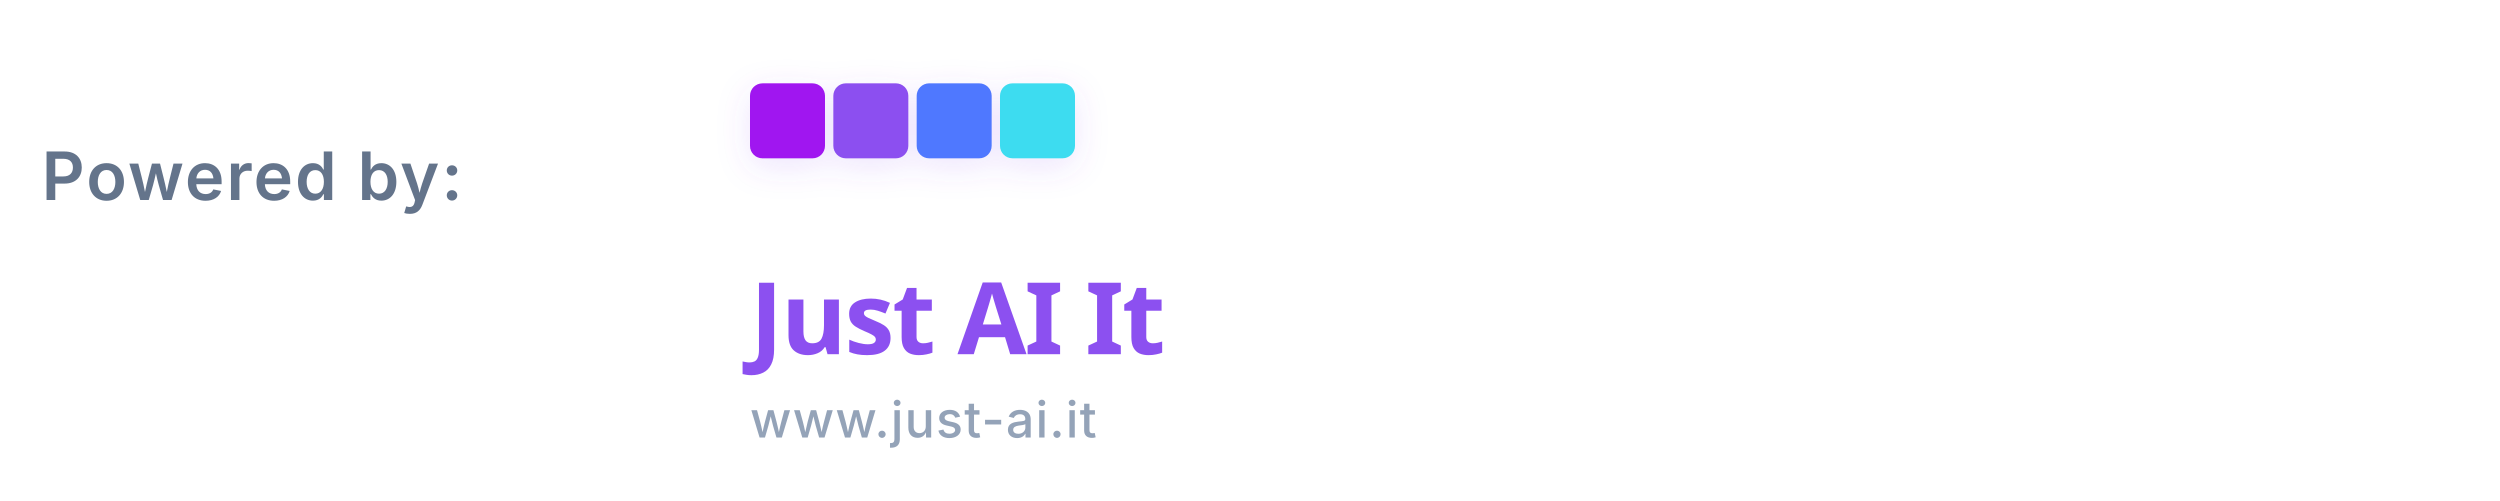
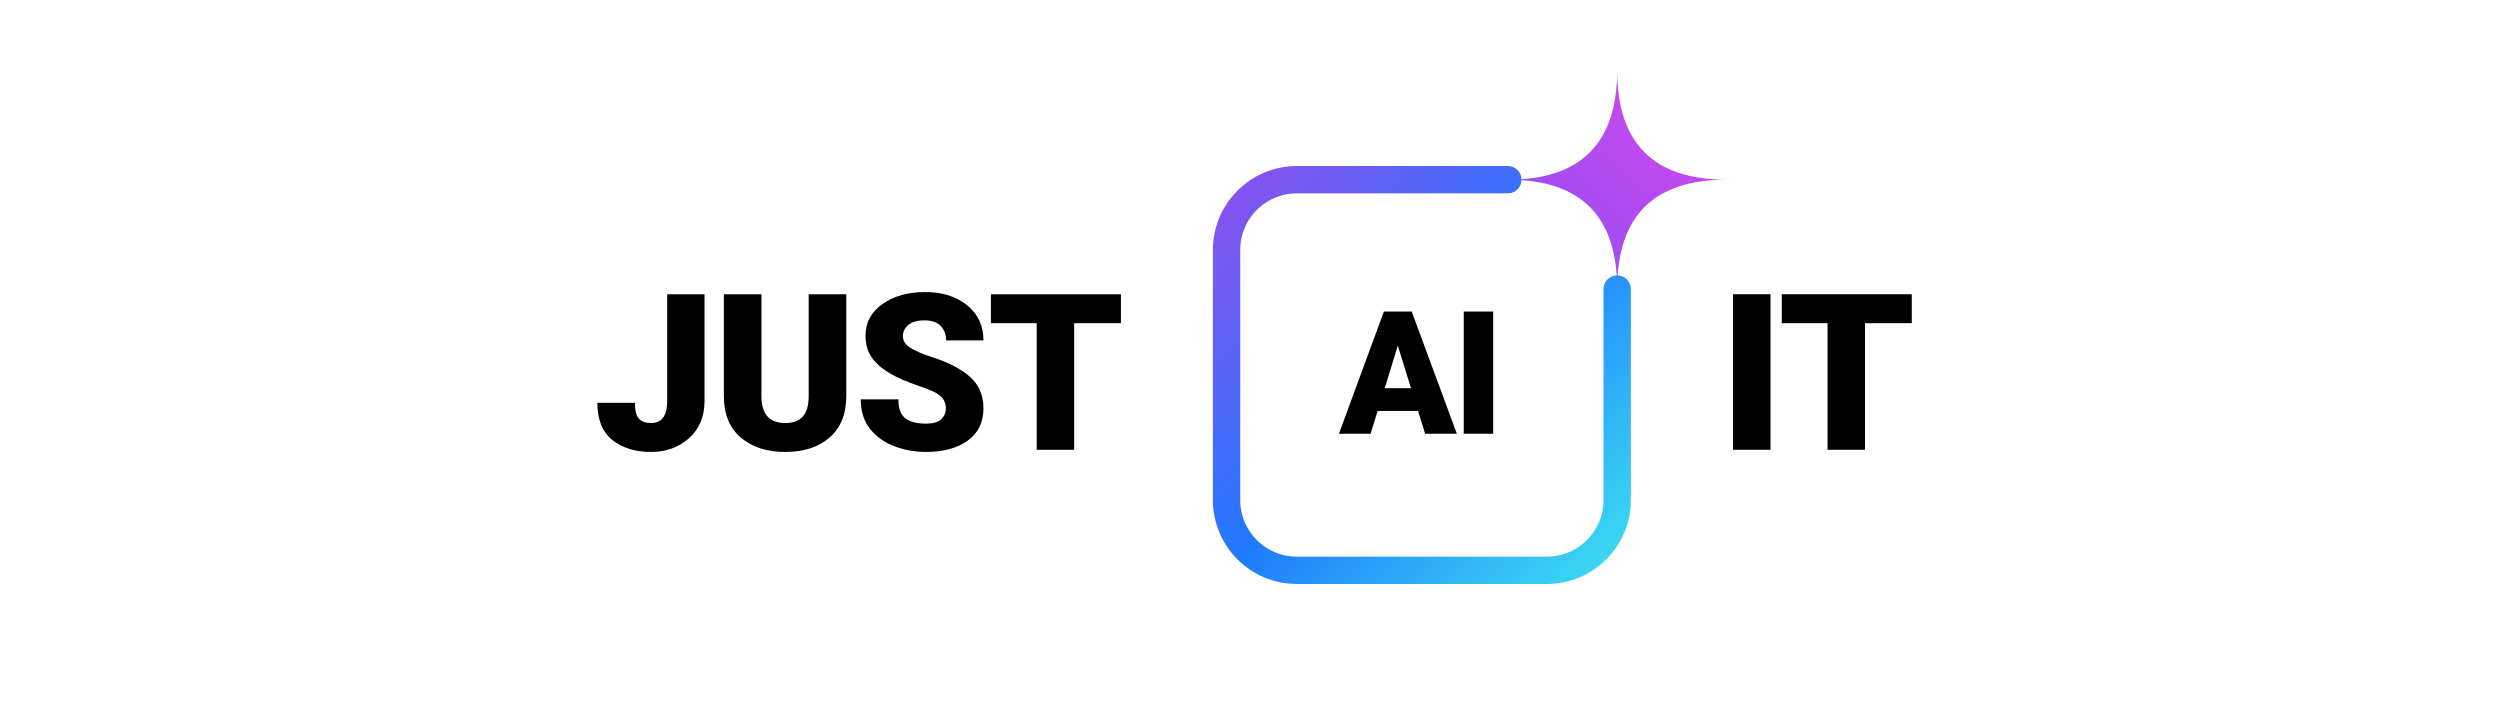
- <svg xmlns="http://www.w3.org/2000/svg" viewBox="0 0 600 120" width="600" height="120">
+ <svg xmlns="http://www.w3.org/2000/svg" viewBox="0 0 320 90" width="100%" height="100%">
  <defs>
+     <linearGradient id="frame-grad" x1="0%" y1="0%" x2="100%" y2="100%">
+       <stop offset="0%" stop-color="#8C50F0" />
+       <stop offset="50%" stop-color="#1F7AFF" />
+       <stop offset="100%" stop-color="#3CDCF0" />
+     </linearGradient>
+     <linearGradient id="sparkle-grad" x1="0%" y1="100%" x2="100%" y2="0%">
+       <stop offset="0%" stop-color="#8C50F0" />
+       <stop offset="100%" stop-color="#D946EF" />
+     </linearGradient>
    <style>
-       .powered-by-text {
-         font-family: 'Inter', system-ui, sans-serif;
-         font-size: 16px;
-         font-weight: 600;
-         fill: #64748b;
-         letter-spacing: 0.5px;
-       }
-       .brand-text {
-         font-family: 'Space Grotesk', system-ui, sans-serif;
-         font-size: 24px;
+       .logo-text {
+         font-family: 'Space Grotesk', 'Heebo', -apple-system, BlinkMacSystemFont, 'Segoe UI', Roboto, sans-serif;
        font-weight: 900;
-         fill: #8c50f0;
-         letter-spacing: -0.5px;
-       }
-       .url-text {
-         font-family: 'Inter', system-ui, sans-serif;
-         font-size: 12px;
-         font-weight: 500;
-         fill: #94a3b8;
-         letter-spacing: 0.3px;
-       }
-       .logo-box {
-         filter: drop-shadow(0 2px 4px rgba(140, 80, 240, 0.15));
+         fill: #000000;
      }
    </style>
  </defs>
-   <g class="logo-box">
-     <rect x="180" y="20" width="18" height="18" rx="3" fill="#a014f0" />
-     <rect x="200" y="20" width="18" height="18" rx="3" fill="#8c50f0" />
-     <rect x="220" y="20" width="18" height="18" rx="3" fill="#5078ff" />
-     <rect x="240" y="20" width="18" height="18" rx="3" fill="#3cdcf0" />
+   <g>
+     <text x="144" y="48" class="logo-text" font-size="28" text-anchor="end" dominant-baseline="central" letter-spacing="-0.5">JUST</text>
+     <path d="M 193,23 L 166,23 A 9,9 0 0 0 157,32 L 157,64 A 9,9 0 0 0 166,73 L 198,73 A 9,9 0 0 0 207,64 L 207,37" fill="none" stroke="url(#frame-grad)" stroke-width="3.5" stroke-linecap="round" stroke-linejoin="round" />
+     <path d="M 207,9 Q 207,23 221,23 Q 207,23 207,37 Q 207,23 193,23 Q 207,23 207,9 Z" fill="url(#sparkle-grad)" />
+     <text x="182" y="48" class="logo-text" font-size="22" text-anchor="middle" dominant-baseline="central" letter-spacing="-0.5">AI</text>
+     <text x="220" y="48" class="logo-text" font-size="28" text-anchor="start" dominant-baseline="central" letter-spacing="-0.5">IT</text>
  </g>
-   <text x="10" y="48" class="powered-by-text">Powered by:</text>
-   <text x="180" y="85" class="brand-text">Just AI It</text>
-   <text x="180" y="105" class="url-text">www.just-ai.it</text>
</svg>
